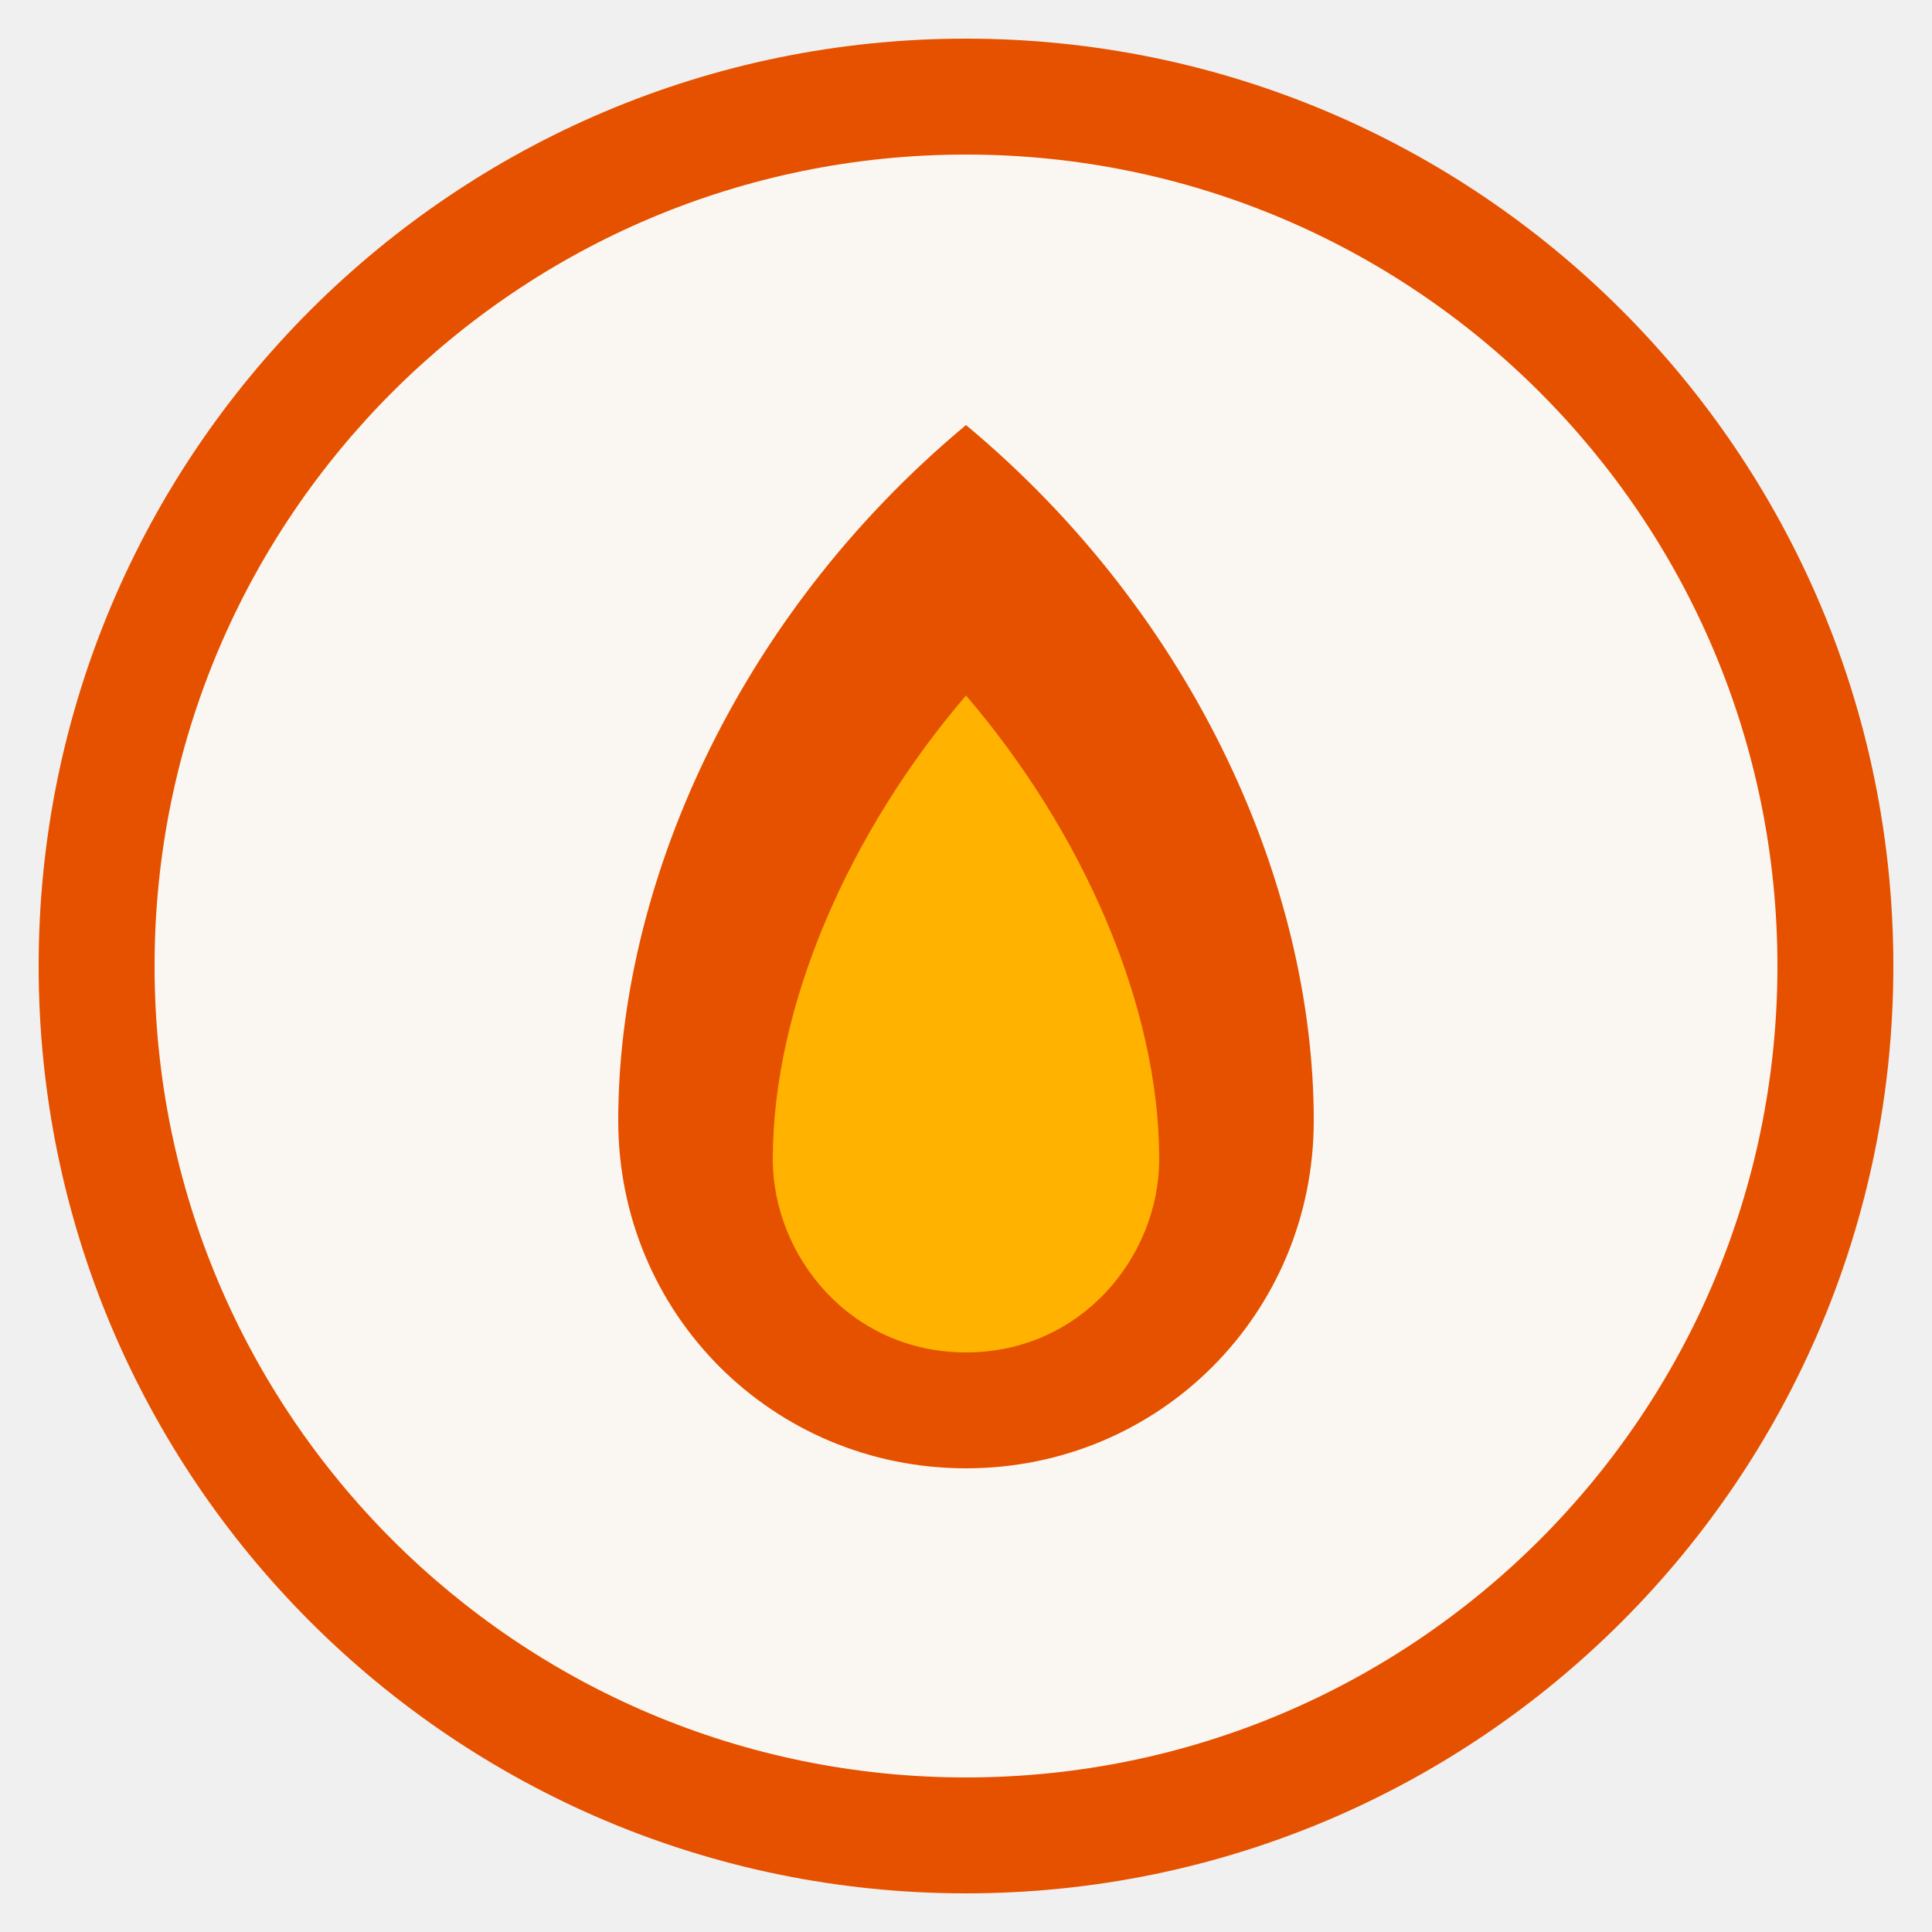
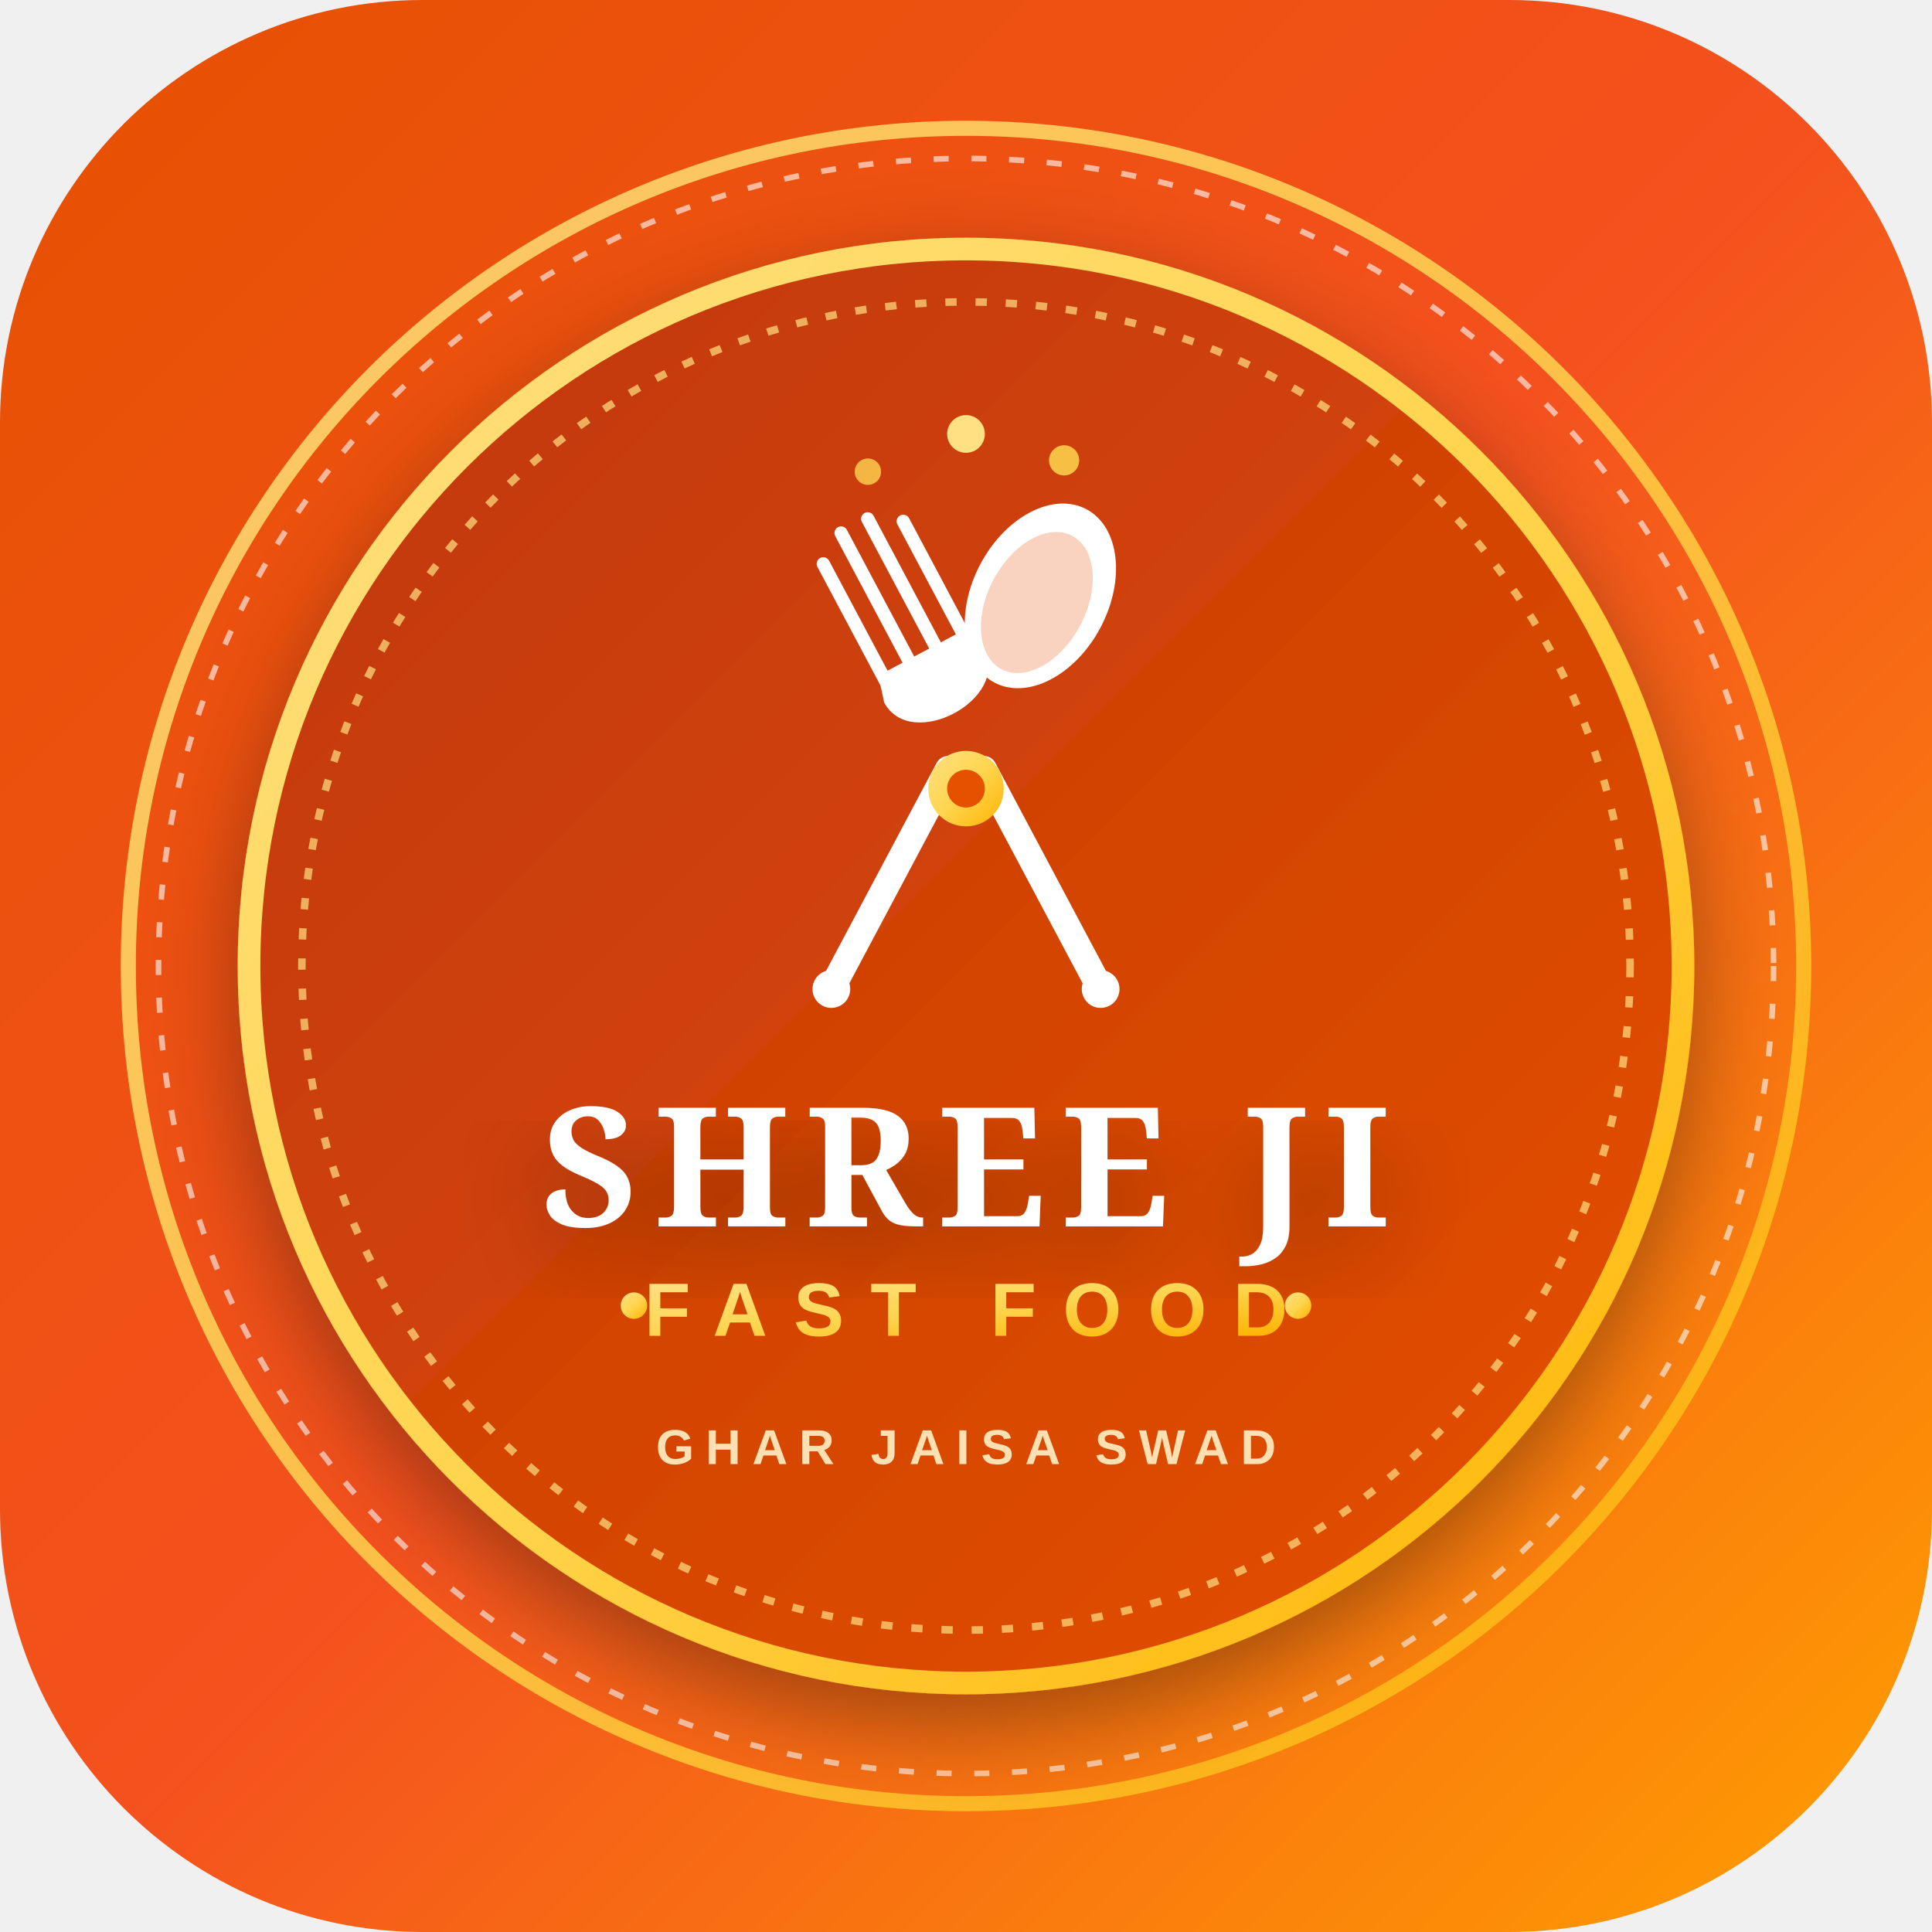
- <svg xmlns="http://www.w3.org/2000/svg" viewBox="0 0 100 100">
-   <circle cx="50" cy="50" r="48" fill="#E65100" />
-   <circle cx="50" cy="50" r="42" fill="#FAF7F2" />
-   <path d="M50 22 C38 32 32 46 32 58 C32 68 40 76 50 76 C60 76 68 68 68 58 C68 46 62 32 50 22 Z" fill="#E65100" />
-   <path d="M50 36 C44 43 40 52 40 60 C40 65 44 70 50 70 C56 70 60 65 60 60 C60 52 56 43 50 36 Z" fill="#FFB300" />
+ <svg xmlns="http://www.w3.org/2000/svg" viewBox="0 0 512 512" width="100%" height="100%">
+   <defs>
+     <linearGradient id="bgGrad" x1="0%" y1="0%" x2="100%" y2="100%">
+       <stop offset="0%" stop-color="#E65100" />
+       <stop offset="50%" stop-color="#F4511E" />
+       <stop offset="100%" stop-color="#FFA000" />
+     </linearGradient>
+     <linearGradient id="innerPlate" x1="0%" y1="0%" x2="100%" y2="100%">
+       <stop offset="0%" stop-color="#BF360C" />
+       <stop offset="100%" stop-color="#E65100" />
+     </linearGradient>
+     <linearGradient id="goldGrad" x1="0%" y1="0%" x2="100%" y2="100%">
+       <stop offset="0%" stop-color="#FFE082" />
+       <stop offset="50%" stop-color="#FFD54F" />
+       <stop offset="100%" stop-color="#FFB300" />
+     </linearGradient>
+     <filter id="shadow" x="-10%" y="-10%" width="130%" height="130%">
+       <feDropShadow dx="0" dy="8" stdDeviation="12" flood-color="#000000" flood-opacity="0.35" />
+     </filter>
+   </defs>
+   <rect width="512" height="512" rx="112" fill="url(#bgGrad)" />
+   <circle cx="256" cy="256" r="222" fill="none" stroke="url(#goldGrad)" stroke-width="4" opacity="0.85" />
+   <circle cx="256" cy="256" r="214" fill="none" stroke="#FFFFFF" stroke-width="1.5" stroke-dasharray="4 6" opacity="0.6" />
+   <circle cx="256" cy="256" r="190" fill="url(#innerPlate)" stroke="url(#goldGrad)" stroke-width="6" filter="url(#shadow)" />
+   <circle cx="256" cy="256" r="176" fill="none" stroke="#FFE082" stroke-width="2" stroke-dasharray="3 5" opacity="0.7" />
+   <circle cx="256" cy="115" r="5" fill="#FFE082" />
+   <circle cx="230" cy="125" r="3.5" fill="#FFD54F" opacity="0.8" />
+   <circle cx="282" cy="122" r="4" fill="#FFD54F" opacity="0.85" />
+   <g transform="translate(256, 195)">
+     <g transform="rotate(-28)">
+       <path d="M 0 10 L 0 75" stroke="#FFFFFF" stroke-width="7" stroke-linecap="round" />
+       <circle cx="0" cy="76" r="5" fill="#FFFFFF" />
+       <path d="M -15 -18 C -15 -3 15 -3 15 -18 L 13 -25 L -13 -25 Z" fill="#FFFFFF" />
+       <path d="M -12 -22 L -12 -58" stroke="#FFFFFF" stroke-width="3.5" stroke-linecap="round" />
+       <path d="M -4 -25 L -4 -63" stroke="#FFFFFF" stroke-width="3.5" stroke-linecap="round" />
+       <path d="M 4 -25 L 4 -63" stroke="#FFFFFF" stroke-width="3.5" stroke-linecap="round" />
+       <path d="M 12 -22 L 12 -58" stroke="#FFFFFF" stroke-width="3.5" stroke-linecap="round" />
+     </g>
+     <g transform="rotate(28)">
+       <path d="M 0 10 L 0 75" stroke="#FFFFFF" stroke-width="7" stroke-linecap="round" />
+       <circle cx="0" cy="76" r="5" fill="#FFFFFF" />
+       <ellipse cx="0" cy="-42" rx="18" ry="26" fill="#FFFFFF" />
+       <ellipse cx="0" cy="-40" rx="13" ry="20" fill="#E65100" opacity="0.25" />
+     </g>
+     <circle cx="0" cy="14" r="10" fill="url(#goldGrad)" />
+     <circle cx="0" cy="14" r="5" fill="#E65100" />
+   </g>
+   <text x="256" y="325" text-anchor="middle" font-family="Georgia, serif" font-weight="900" font-size="44" fill="#FFFFFF" letter-spacing="4" filter="url(#shadow)">
+     SHREE JI
+   </text>
+   <line x1="90" y1="346" x2="165" y2="346" stroke="url(#goldGrad)" stroke-width="2.5" stroke-linecap="round" />
+   <circle cx="168" cy="346" r="3.5" fill="url(#goldGrad)" />
+   <line x1="347" y1="346" x2="422" y2="346" stroke="url(#goldGrad)" stroke-width="2.5" stroke-linecap="round" />
+   <circle cx="344" cy="346" r="3.5" fill="url(#goldGrad)" />
+   <text x="256" y="354" text-anchor="middle" font-family="'Plus Jakarta Sans', Arial, sans-serif" font-weight="800" font-size="20" fill="url(#goldGrad)" letter-spacing="7">
+     FAST FOOD
+   </text>
+   <text x="256" y="388" text-anchor="middle" font-family="'Plus Jakarta Sans', Arial, sans-serif" font-weight="700" font-size="13" fill="#FFE0B2" letter-spacing="3">
+     GHAR JAISA SWAD
+   </text>
</svg>
